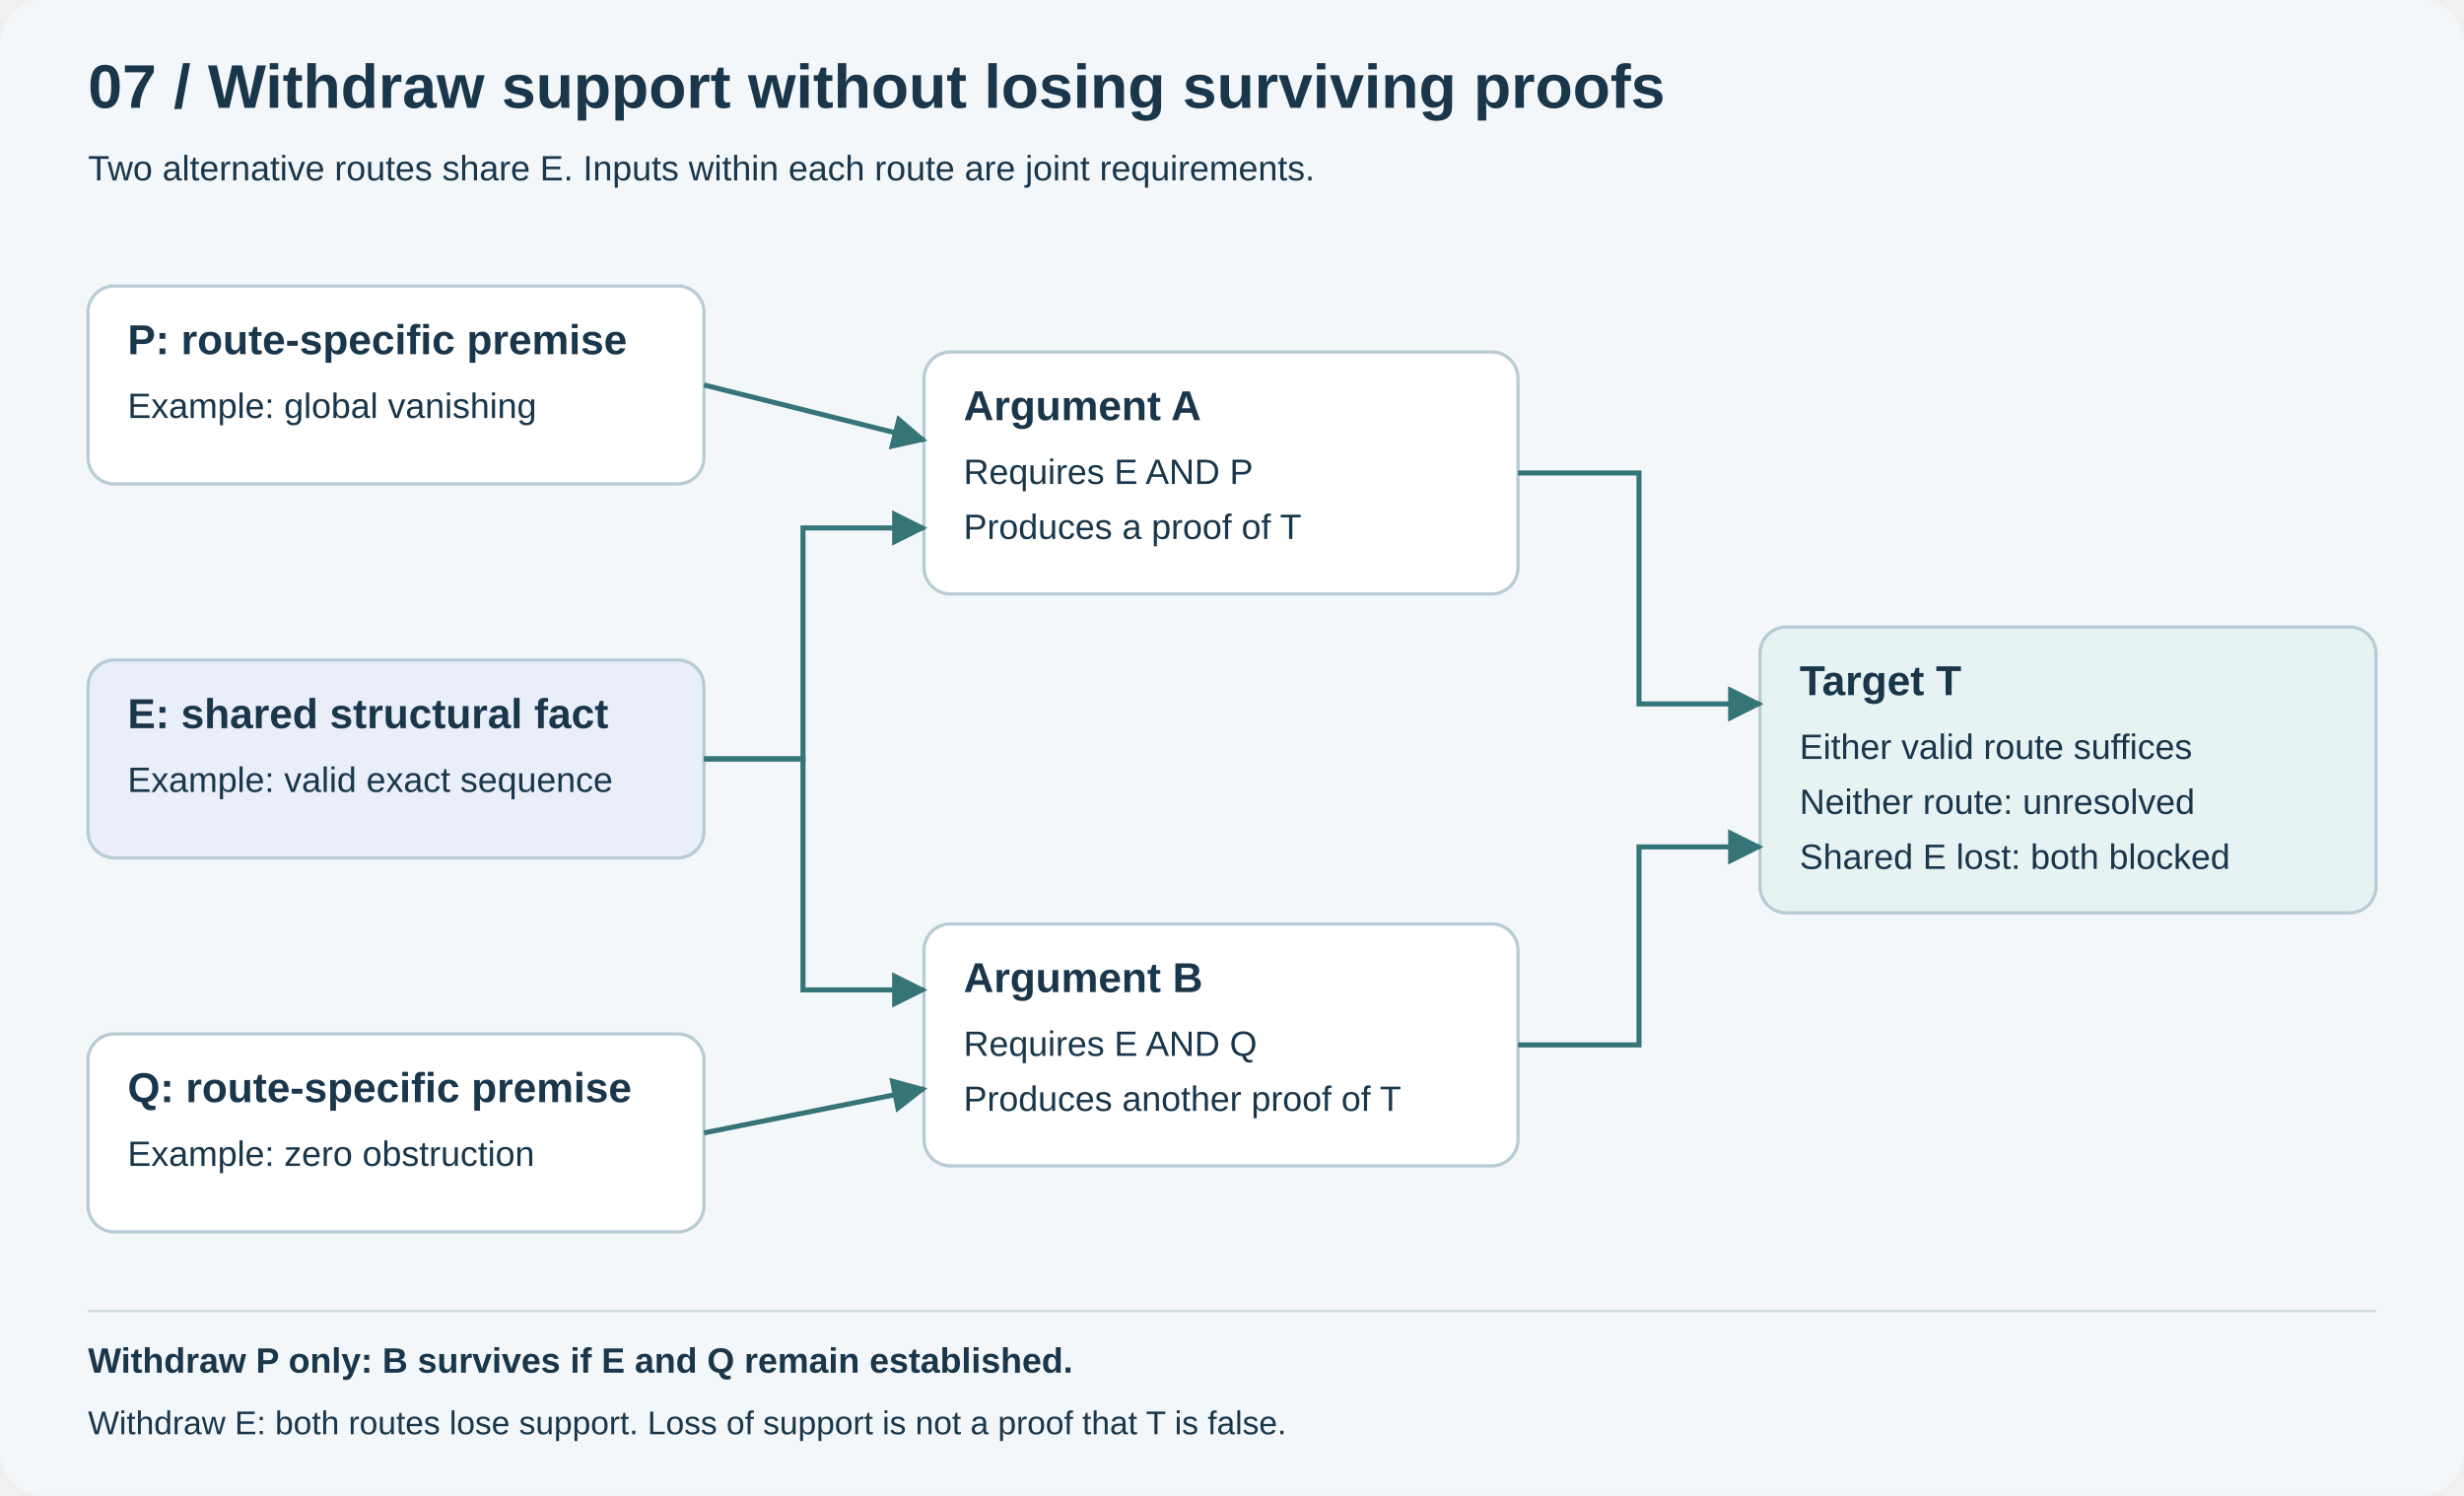
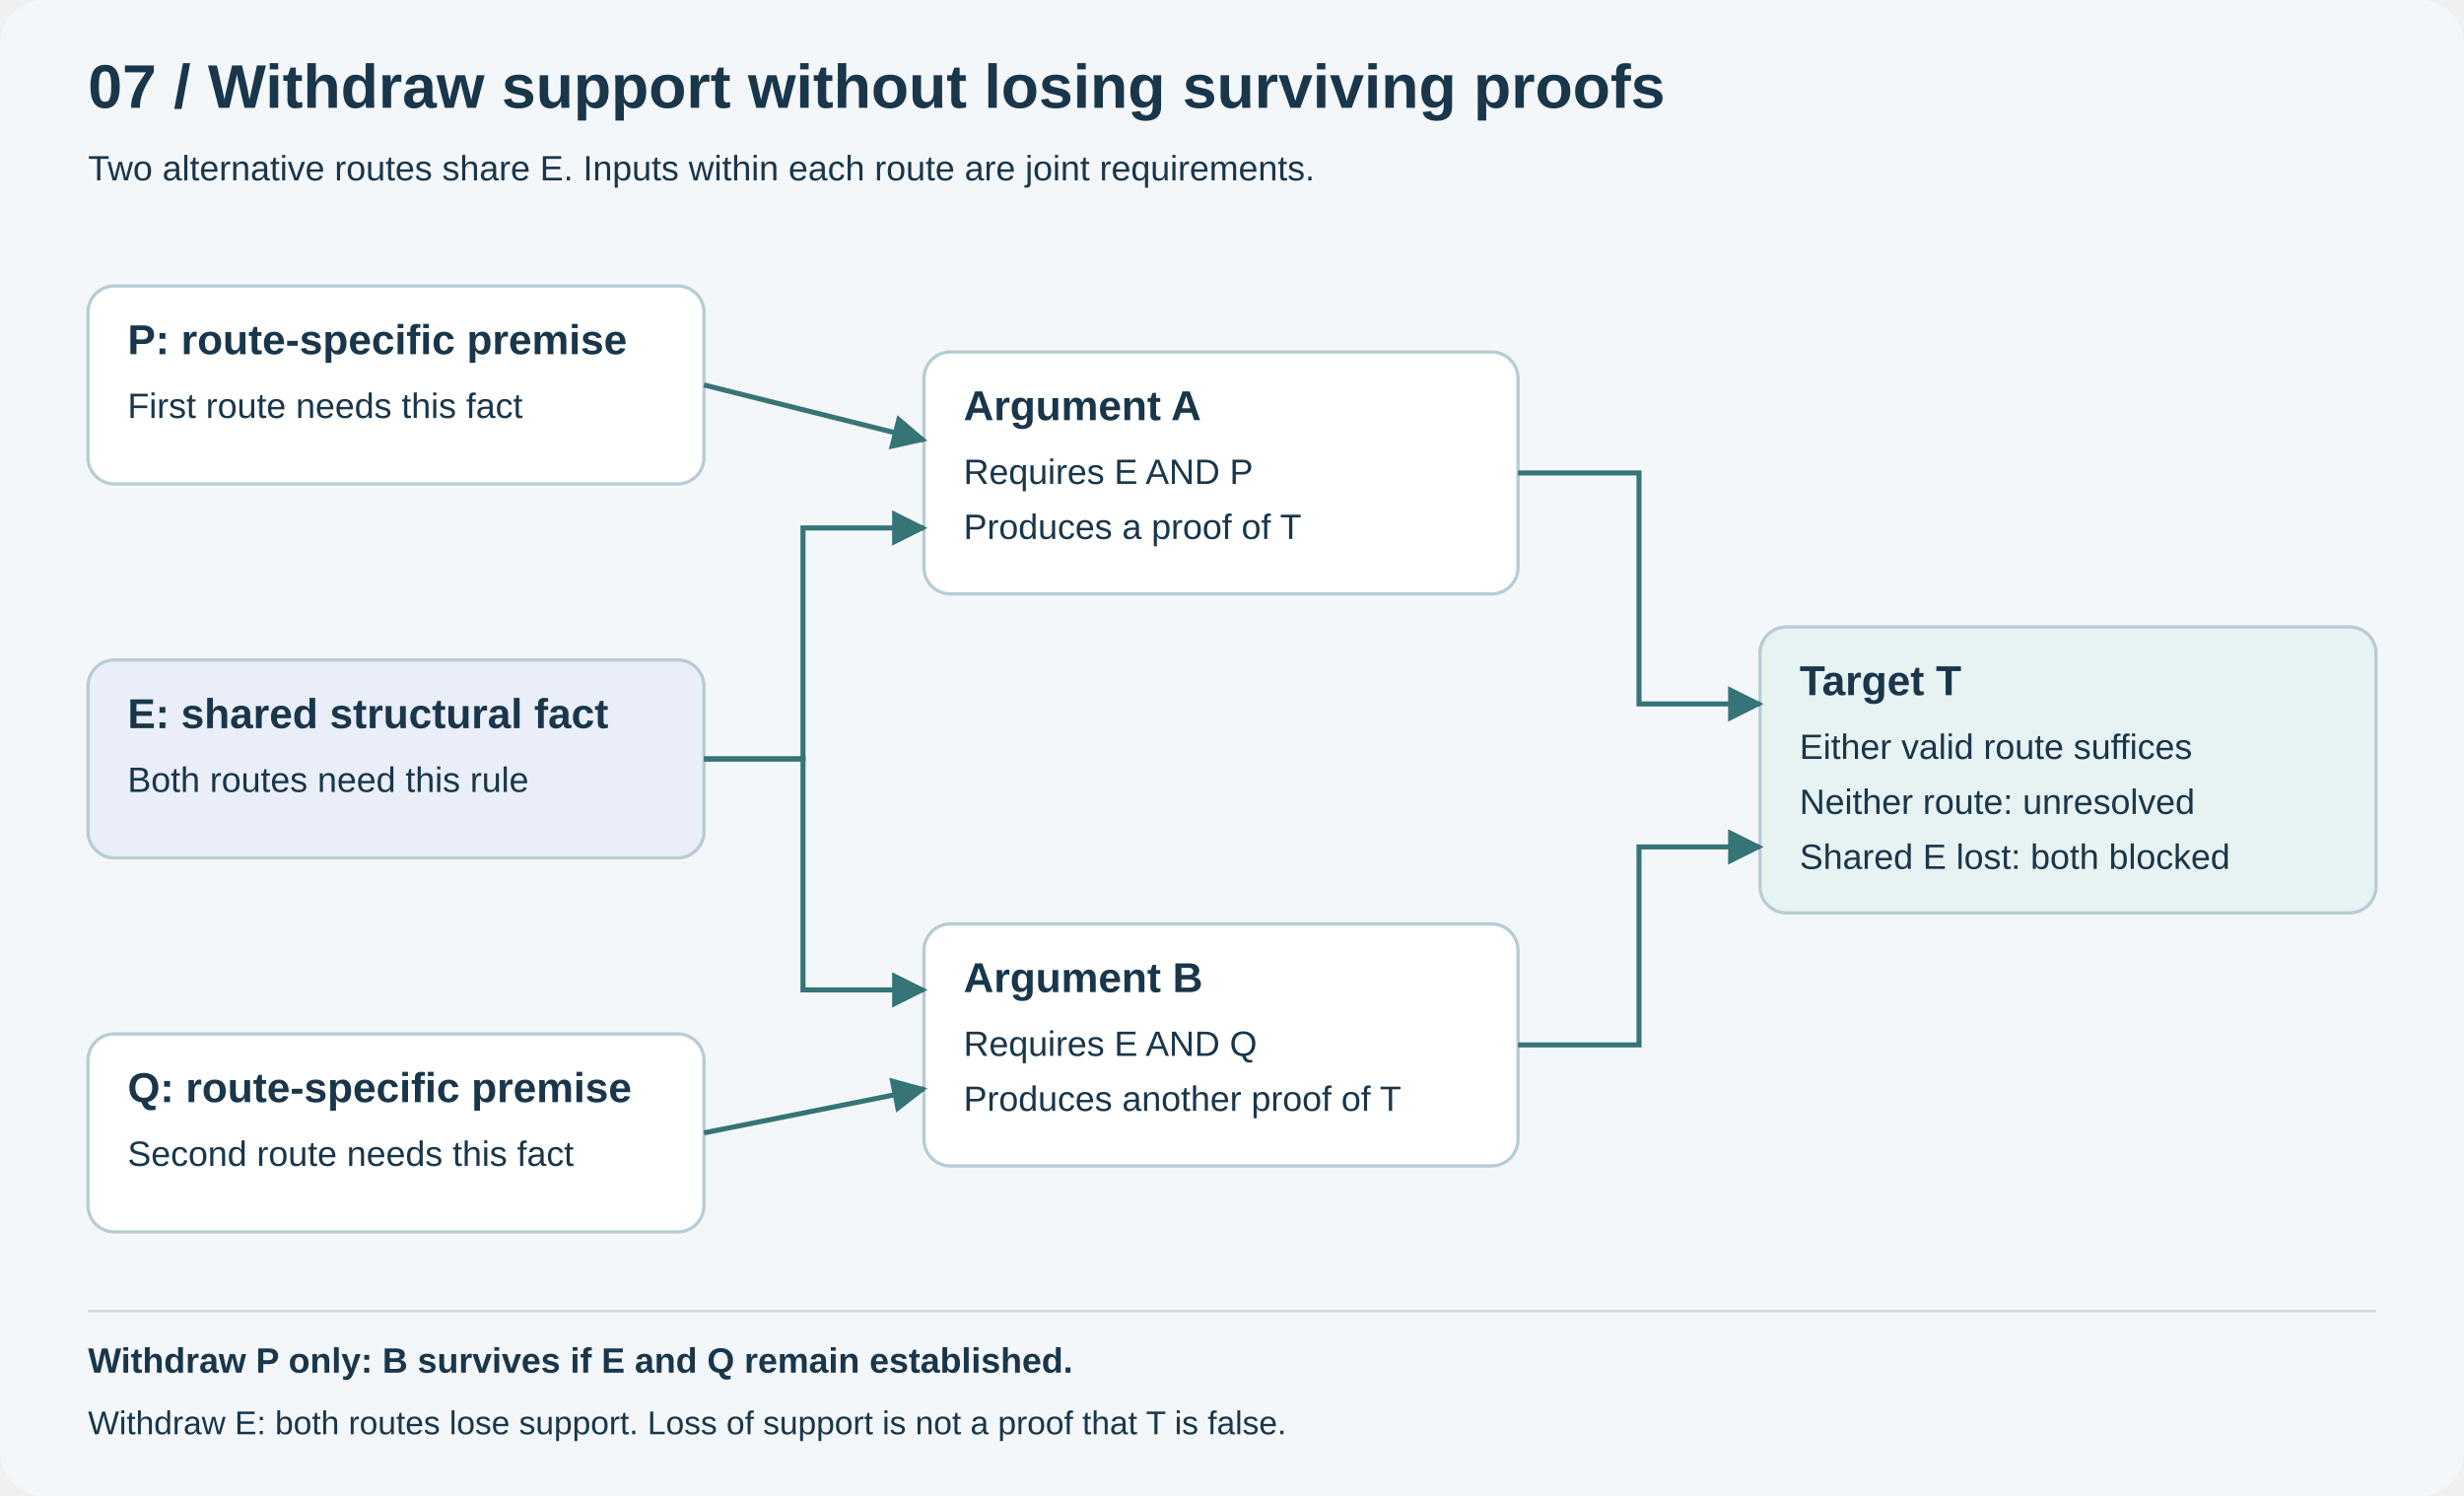
<svg xmlns="http://www.w3.org/2000/svg" width="1120" height="680" viewBox="0 0 1120 680" role="img" aria-labelledby="title desc">
  <defs>
    <marker id="arrow" viewBox="0 0 10 10" refX="9" refY="5" markerWidth="7" markerHeight="7" orient="auto-start-reverse">
      <path d="M0 0 L10 5 L0 10Z" fill="#357477" />
    </marker>
  </defs>
  <rect width="1120" height="680" rx="20" fill="#f4f7fa" />
  <text x="40" y="49" font-family="Arial, sans-serif" font-size="28" font-weight="700" fill="#19364b">07 / Withdraw support without losing surviving proofs</text>
  <text x="40" y="82" font-family="Arial, sans-serif" font-size="16" font-weight="400" fill="#19364b">Two alternative routes share E. Inputs within each route are joint requirements.</text>
  <rect x="40" y="130" width="280" height="90" rx="12" fill="#ffffff" stroke="#b8ccd5" stroke-width="1.5" />
  <text x="58" y="161" font-family="Arial, sans-serif" font-size="19" font-weight="700" fill="#19364b">P: route-specific premise</text>
-   <text x="58" y="190" font-family="Arial, sans-serif" font-size="16" font-weight="400" fill="#19364b">Example: global vanishing</text>
+   <text x="58" y="190" font-family="Arial, sans-serif" font-size="16" font-weight="400" fill="#19364b">First route needs this fact</text>
  <rect x="40" y="300" width="280" height="90" rx="12" fill="#e9eef9" stroke="#b8ccd5" stroke-width="1.5" />
  <text x="58" y="331" font-family="Arial, sans-serif" font-size="19" font-weight="700" fill="#19364b">E: shared structural fact</text>
-   <text x="58" y="360" font-family="Arial, sans-serif" font-size="16" font-weight="400" fill="#19364b">Example: valid exact sequence</text>
+   <text x="58" y="360" font-family="Arial, sans-serif" font-size="16" font-weight="400" fill="#19364b">Both routes need this rule</text>
  <rect x="40" y="470" width="280" height="90" rx="12" fill="#ffffff" stroke="#b8ccd5" stroke-width="1.5" />
  <text x="58" y="501" font-family="Arial, sans-serif" font-size="19" font-weight="700" fill="#19364b">Q: route-specific premise</text>
-   <text x="58" y="530" font-family="Arial, sans-serif" font-size="16" font-weight="400" fill="#19364b">Example: zero obstruction</text>
+   <text x="58" y="530" font-family="Arial, sans-serif" font-size="16" font-weight="400" fill="#19364b">Second route needs this fact</text>
  <rect x="420" y="160" width="270" height="110" rx="12" fill="#ffffff" stroke="#b8ccd5" stroke-width="1.5" />
  <text x="438" y="191" font-family="Arial, sans-serif" font-size="19" font-weight="700" fill="#19364b">Argument A</text>
  <text x="438" y="220" font-family="Arial, sans-serif" font-size="16" font-weight="400" fill="#19364b">Requires E AND P</text>
  <text x="438" y="245" font-family="Arial, sans-serif" font-size="16" font-weight="400" fill="#19364b">Produces a proof of T</text>
  <rect x="420" y="420" width="270" height="110" rx="12" fill="#ffffff" stroke="#b8ccd5" stroke-width="1.5" />
  <text x="438" y="451" font-family="Arial, sans-serif" font-size="19" font-weight="700" fill="#19364b">Argument B</text>
  <text x="438" y="480" font-family="Arial, sans-serif" font-size="16" font-weight="400" fill="#19364b">Requires E AND Q</text>
  <text x="438" y="505" font-family="Arial, sans-serif" font-size="16" font-weight="400" fill="#19364b">Produces another proof of T</text>
  <rect x="800" y="285" width="280" height="130" rx="12" fill="#e7f2f2" stroke="#b8ccd5" stroke-width="1.5" />
  <text x="818" y="316" font-family="Arial, sans-serif" font-size="19" font-weight="700" fill="#19364b">Target T</text>
  <text x="818" y="345" font-family="Arial, sans-serif" font-size="16" font-weight="400" fill="#19364b">Either valid route suffices</text>
  <text x="818" y="370" font-family="Arial, sans-serif" font-size="16" font-weight="400" fill="#19364b">Neither route: unresolved</text>
  <text x="818" y="395" font-family="Arial, sans-serif" font-size="16" font-weight="400" fill="#19364b">Shared E lost: both blocked</text>
  <polyline points="320,175 420,200" fill="none" stroke="#357477" stroke-width="2.3" marker-end="url(#arrow)" />
  <polyline points="320,345 365,345 365,240 420,240" fill="none" stroke="#357477" stroke-width="2.3" marker-end="url(#arrow)" />
  <polyline points="320,345 365,345 365,450 420,450" fill="none" stroke="#357477" stroke-width="2.3" marker-end="url(#arrow)" />
  <polyline points="320,515 420,495" fill="none" stroke="#357477" stroke-width="2.3" marker-end="url(#arrow)" />
  <polyline points="690,215 745,215 745,320 800,320" fill="none" stroke="#357477" stroke-width="2.3" marker-end="url(#arrow)" />
  <polyline points="690,475 745,475 745,385 800,385" fill="none" stroke="#357477" stroke-width="2.3" marker-end="url(#arrow)" />
  <path d="M40 596 H1080" stroke="#cbd8df" />
  <text x="40" y="624" font-family="Arial, sans-serif" font-size="16" font-weight="700" fill="#19364b">Withdraw P only: B survives if E and Q remain established.</text>
  <text x="40" y="652" font-family="Arial, sans-serif" font-size="15" font-weight="400" fill="#19364b">Withdraw E: both routes lose support. Loss of support is not a proof that T is false.</text>
</svg>
